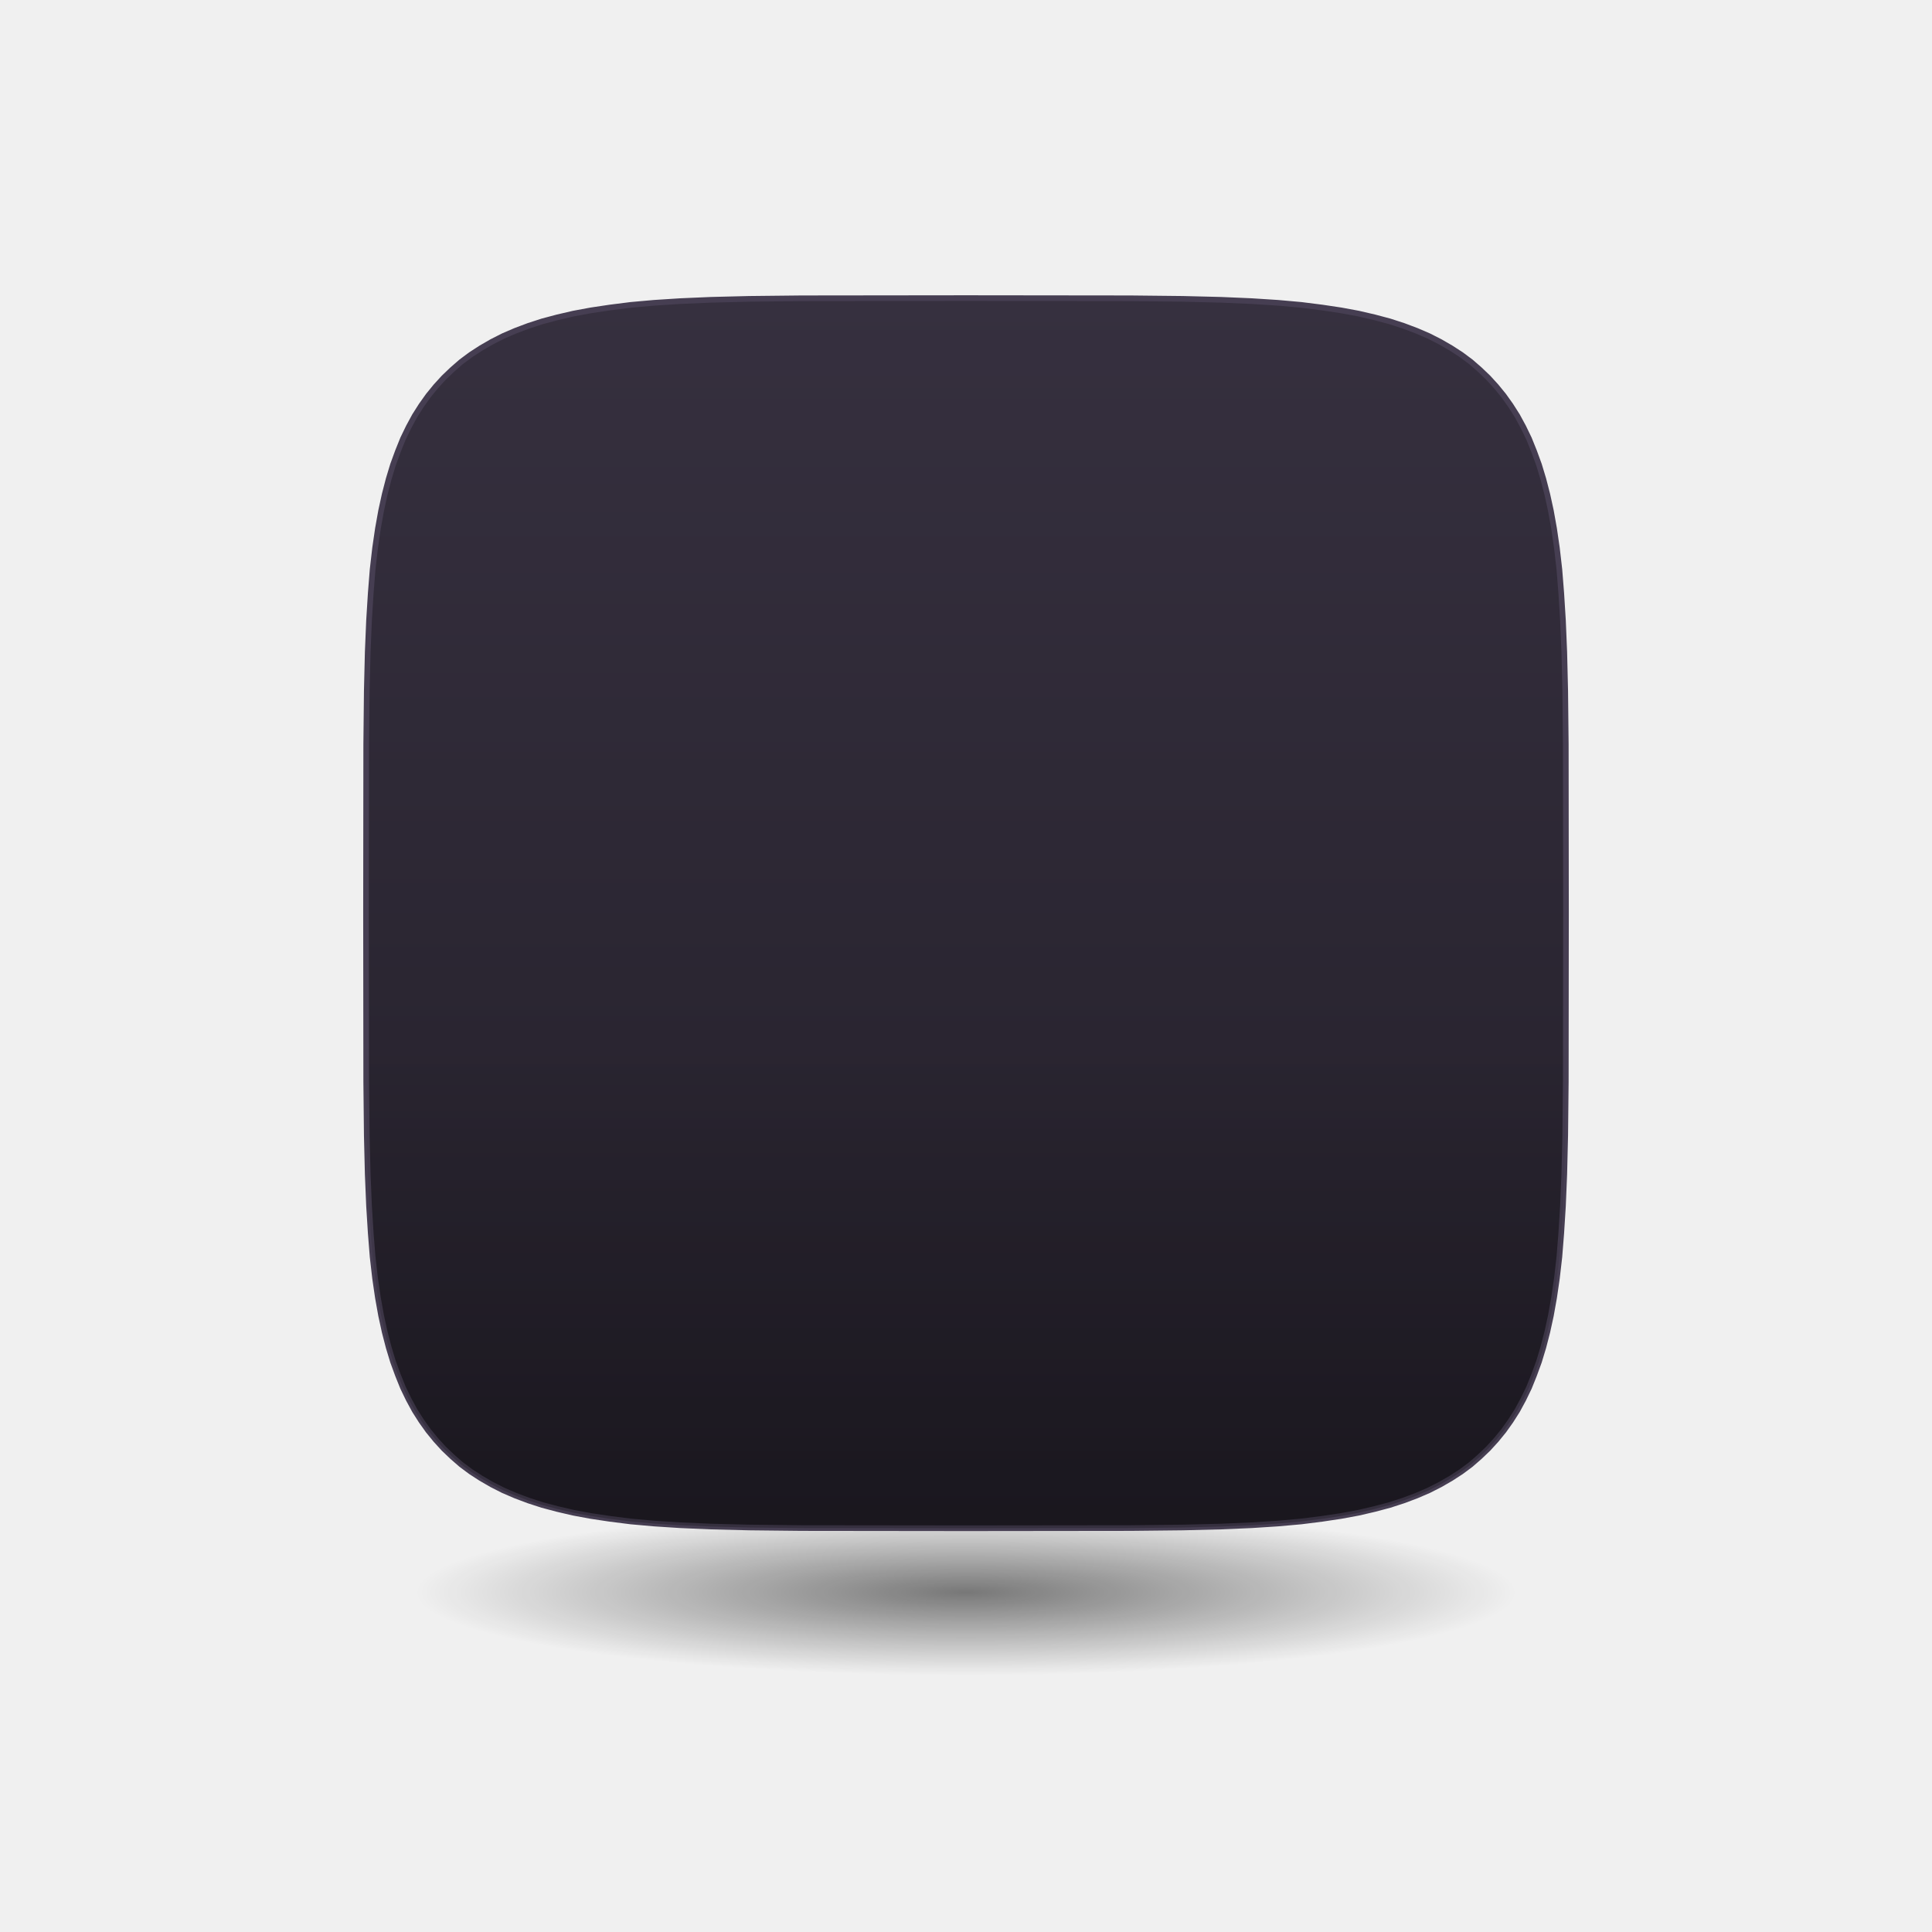
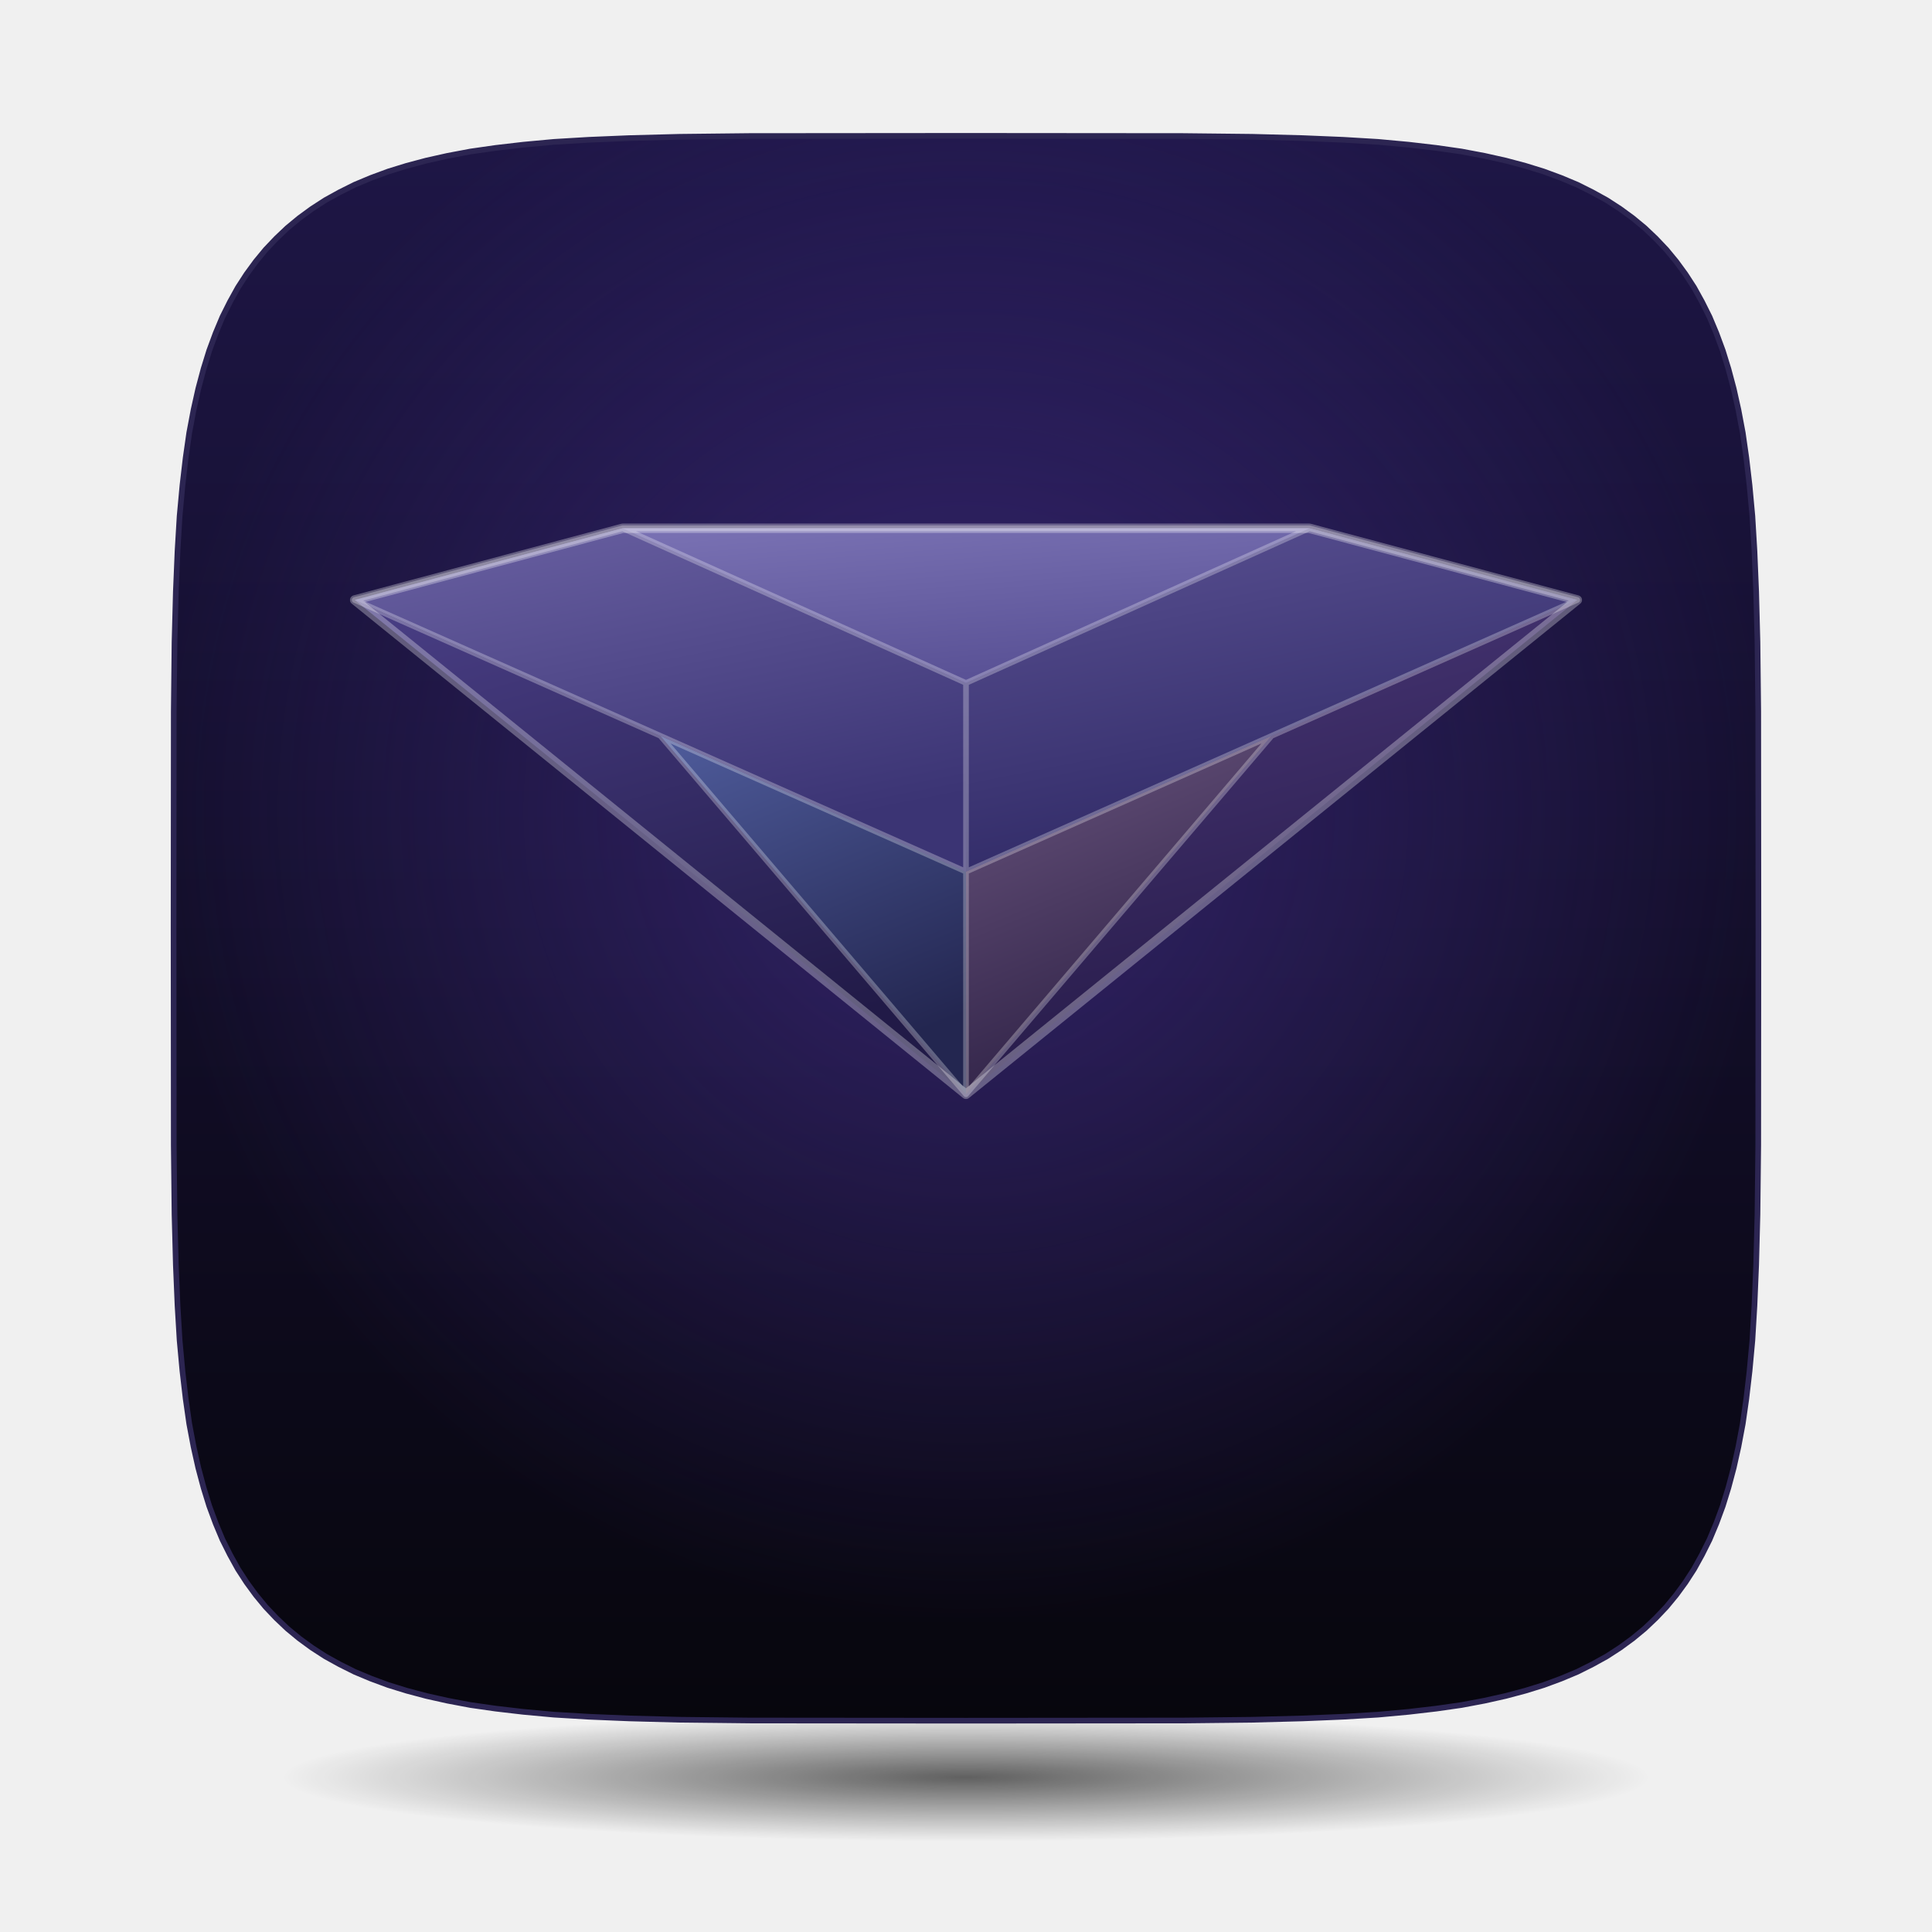
<svg xmlns="http://www.w3.org/2000/svg" viewBox="0 0 1024 1024" width="1024" height="1024">
  <defs>
-     <linearGradient id="sdbg" x1="0" y1="0" x2="1" y2="1">
-       <stop offset="0" stop-color="#2A2140" />
-       <stop offset="1" stop-color="#151219" />
+     <linearGradient id="prism" x1="0" y1="0" x2="1" y2="0">
+       <stop offset="0" stop-color="#9D7BFF" />
+       <stop offset="0.2" stop-color="#76C3FF" />
+       <stop offset="0.4" stop-color="#78E0BE" />
+       <stop offset="0.6" stop-color="#FFE07F" />
+       <stop offset="0.8" stop-color="#FFAE82" />
+       <stop offset="1" stop-color="#FF97C4" />
    </linearGradient>
-     <linearGradient id="sdtile" x1="0" y1="0" x2="0" y2="1">
-       <stop offset="0" stop-color="#36303F" />
-       <stop offset="1" stop-color="#221E28" />
+     <linearGradient id="sdbeam" x1="0" y1="0" x2="0" y2="1">
+       <stop offset="0" stop-color="#FFFFFF" stop-opacity="0" />
+       <stop offset="0.55" stop-color="#FFFFFF" stop-opacity="0.55" />
+       <stop offset="1" stop-color="#FFFFFF" stop-opacity="0.95" />
    </linearGradient>
-     <linearGradient id="sdglaze" x1="194" y1="158" x2="830" y2="618" gradientUnits="userSpaceOnUse">
-       <stop offset="0" stop-color="#B8488F" />
-       <stop offset="1" stop-color="#E07D55" />
+     <radialGradient id="sdtip" cx="512" cy="580" r="90" gradientUnits="userSpaceOnUse">
+       <stop offset="0" stop-color="#FFFFFF" stop-opacity="0.9" />
+       <stop offset="1" stop-color="#FFFFFF" stop-opacity="0" />
+     </radialGradient>
+     <radialGradient id="sdfadeG" cx="512" cy="580" r="460" gradientUnits="userSpaceOnUse">
+       <stop offset="0" stop-color="#FFFFFF" />
+       <stop offset="0.55" stop-color="#B4B4B4" />
+       <stop offset="1" stop-color="#000000" />
+     </radialGradient>
+     <mask id="sdfade" maskUnits="userSpaceOnUse" x="0" y="0" width="1024" height="1024">
+       <rect width="1024" height="1024" fill="url(#sdfadeG)" />
+     </mask>
+     <linearGradient id="sdbg" x1="0" y1="0" x2="0" y2="1">
+       <stop offset="0" stop-color="#1E1646" />
+       <stop offset="1" stop-color="#07060D" />
    </linearGradient>
-     <linearGradient id="sdsheen" x1="0" y1="0" x2="0" y2="1">
-       <stop offset="0" stop-color="#FFFFFF" stop-opacity="0.28" />
-       <stop offset="0.45" stop-color="#FFFFFF" stop-opacity="0" />
+     <radialGradient id="sdglow" cx="512" cy="430" r="430" gradientUnits="userSpaceOnUse">
+       <stop offset="0" stop-color="#4E36A0" stop-opacity="0.55" />
+       <stop offset="1" stop-color="#4E36A0" stop-opacity="0" />
+     </radialGradient>
+     <linearGradient id="sddim-pvLo" x1="0" y1="0" x2="0.35" y2="1">
+       <stop offset="0" stop-color="#4A3F86" />
+       <stop offset="1" stop-color="#211A47" />
+     </linearGradient>
+     <linearGradient id="sddim-pvLi" x1="0" y1="0" x2="0.35" y2="1">
+       <stop offset="0" stop-color="#4F5C9C" />
+       <stop offset="1" stop-color="#232650" />
+     </linearGradient>
+     <linearGradient id="sddim-pvRi" x1="0" y1="0" x2="0.35" y2="1">
+       <stop offset="0" stop-color="#6A557F" />
+       <stop offset="1" stop-color="#2E2145" />
+     </linearGradient>
+     <linearGradient id="sddim-pvRo" x1="0" y1="0" x2="0.35" y2="1">
+       <stop offset="0" stop-color="#4E3B7E" />
+       <stop offset="1" stop-color="#231844" />
+     </linearGradient>
+     <linearGradient id="sddim-crB" x1="0" y1="0" x2="0.35" y2="1">
+       <stop offset="0" stop-color="#5F5596" />
+       <stop offset="1" stop-color="#3A3270" />
+     </linearGradient>
+     <linearGradient id="sddim-crL" x1="0" y1="0" x2="0.35" y2="1">
+       <stop offset="0" stop-color="#6A61A3" />
+       <stop offset="1" stop-color="#3B3474" />
+     </linearGradient>
+     <linearGradient id="sddim-crR" x1="0" y1="0" x2="0.35" y2="1">
+       <stop offset="0" stop-color="#5A5193" />
+       <stop offset="1" stop-color="#2F2965" />
+     </linearGradient>
+     <linearGradient id="sddim-tbl" x1="0" y1="0" x2="0.35" y2="1">
+       <stop offset="0" stop-color="#7A72B4" />
+       <stop offset="1" stop-color="#5A5296" />
    </linearGradient>
    <radialGradient id="sdshadow" cx="0.5" cy="0.5" r="0.5">
-       <stop offset="0" stop-color="#000000" stop-opacity="0.5" />
+       <stop offset="0" stop-color="#000000" stop-opacity="0.6" />
      <stop offset="1" stop-color="#000000" stop-opacity="0" />
    </radialGradient>
-     <linearGradient id="sdbase" x1="0" y1="0" x2="0" y2="1">
-       <stop offset="0.6" stop-color="#000000" stop-opacity="0" />
-       <stop offset="1" stop-color="#000000" stop-opacity="0.25" />
-     </linearGradient>
    <clipPath id="sdclip">
-       <path d="M837 484 L836.9 575.2 L836.6 604.3 L836.1 625.4 L835.4 642.6 L834.5 657.2 L833.4 670.1 L832.1 681.7 L830.5 692.2 L828.8 701.8 L826.9 710.8 L824.7 719.1 L822.3 726.8 L819.7 734.1 L816.9 740.8 L813.9 747.2 L810.6 753.2 L807.1 758.9 L803.3 764.2 L799.2 769.2 L794.9 773.9 L790.3 778.3 L785.5 782.4 L780.3 786.3 L774.8 789.9 L768.9 793.3 L762.7 796.4 L756 799.3 L749 802 L741.4 804.4 L733.3 806.6 L724.6 808.6 L715.2 810.4 L704.9 811.9 L693.6 813.3 L681 814.4 L666.7 815.4 L650 816.1 L629.4 816.6 L601 816.9 L512 817 L423 816.9 L394.6 816.6 L374 816.1 L357.3 815.4 L343 814.4 L330.4 813.3 L319.1 811.9 L308.8 810.4 L299.4 808.6 L290.7 806.6 L282.6 804.4 L275 802 L268 799.3 L261.3 796.4 L255.1 793.3 L249.2 789.9 L243.7 786.3 L238.5 782.4 L233.7 778.3 L229.1 773.9 L224.8 769.2 L220.7 764.2 L216.9 758.9 L213.4 753.2 L210.1 747.2 L207.1 740.8 L204.3 734.1 L201.7 726.8 L199.3 719.1 L197.1 710.8 L195.2 701.8 L193.5 692.2 L191.9 681.7 L190.6 670.1 L189.5 657.2 L188.6 642.6 L187.9 625.4 L187.4 604.3 L187.1 575.2 L187 484 L187.1 392.8 L187.4 363.7 L187.9 342.6 L188.6 325.4 L189.5 310.8 L190.6 297.9 L191.9 286.3 L193.5 275.8 L195.2 266.2 L197.1 257.2 L199.3 248.9 L201.7 241.2 L204.3 233.9 L207.1 227.2 L210.1 220.8 L213.4 214.8 L216.9 209.1 L220.7 203.8 L224.8 198.8 L229.1 194.1 L233.7 189.7 L238.5 185.6 L243.7 181.7 L249.2 178.1 L255.1 174.7 L261.3 171.6 L268 168.7 L275 166 L282.6 163.6 L290.7 161.4 L299.4 159.4 L308.8 157.6 L319.1 156.1 L330.4 154.7 L343 153.6 L357.3 152.6 L374 151.9 L394.6 151.4 L423 151.1 L512 151 L601 151.1 L629.4 151.4 L650 151.9 L666.7 152.6 L681 153.6 L693.6 154.7 L704.9 156.1 L715.2 157.6 L724.6 159.4 L733.3 161.4 L741.4 163.6 L749 166 L756 168.7 L762.7 171.6 L768.9 174.7 L774.8 178.1 L780.3 181.7 L785.5 185.6 L790.3 189.7 L794.9 194.1 L799.2 198.8 L803.3 203.8 L807.1 209.1 L810.6 214.8 L813.9 220.8 L816.9 227.2 L819.7 233.9 L822.3 241.2 L824.7 248.9 L826.9 257.2 L828.8 266.2 L830.5 275.8 L832.1 286.3 L833.4 297.9 L834.5 310.8 L835.4 325.4 L836.1 342.6 L836.6 363.7 L836.9 392.8 Z" />
+       <path d="M932 492 L931.9 607 L931.5 643.7 L930.8 670.4 L929.9 692 L928.8 710.4 L927.3 726.7 L925.6 741.3 L923.7 754.6 L921.4 766.8 L918.9 778 L916.1 788.5 L913.1 798.2 L909.7 807.4 L906.1 816 L902.1 824 L897.9 831.6 L893.3 838.7 L888.4 845.4 L883.2 851.7 L877.6 857.6 L871.7 863.2 L865.4 868.4 L858.7 873.3 L851.6 877.9 L844 882.1 L836 886.1 L827.4 889.7 L818.2 893.1 L808.5 896.1 L798 898.9 L786.8 901.4 L774.6 903.7 L761.3 905.6 L746.7 907.3 L730.4 908.8 L712 909.9 L690.4 910.8 L663.7 911.5 L627 911.9 L512 912 L397 911.9 L360.3 911.5 L333.6 910.8 L312 909.9 L293.6 908.8 L277.3 907.3 L262.7 905.6 L249.4 903.7 L237.2 901.4 L226 898.9 L215.5 896.1 L205.8 893.1 L196.6 889.7 L188 886.1 L180 882.1 L172.4 877.9 L165.3 873.3 L158.6 868.4 L152.3 863.2 L146.4 857.6 L140.8 851.7 L135.6 845.4 L130.7 838.7 L126.1 831.6 L121.9 824 L117.9 816 L114.3 807.4 L110.9 798.2 L107.9 788.5 L105.1 778 L102.6 766.8 L100.3 754.6 L98.4 741.3 L96.7 726.7 L95.2 710.4 L94.1 692 L93.2 670.4 L92.5 643.7 L92.1 607 L92 492 L92.1 377 L92.5 340.3 L93.2 313.6 L94.1 292 L95.2 273.6 L96.7 257.3 L98.4 242.7 L100.3 229.4 L102.6 217.2 L105.1 206 L107.9 195.5 L110.9 185.8 L114.3 176.6 L117.9 168 L121.9 160 L126.1 152.4 L130.7 145.3 L135.6 138.6 L140.8 132.3 L146.4 126.4 L152.3 120.8 L158.6 115.6 L165.3 110.7 L172.4 106.1 L180 101.9 L188 97.9 L196.6 94.3 L205.8 90.9 L215.5 87.9 L226 85.1 L237.2 82.6 L249.4 80.3 L262.7 78.4 L277.3 76.7 L293.6 75.2 L312 74.1 L333.6 73.2 L360.3 72.5 L397 72.1 L512 72 L627 72.1 L663.7 72.5 L690.4 73.2 L712 74.1 L730.4 75.2 L746.7 76.7 L761.3 78.4 L774.6 80.3 L786.8 82.6 L798 85.1 L808.5 87.9 L818.2 90.9 L827.4 94.3 L836 97.9 L844 101.9 L851.6 106.1 L858.7 110.7 L865.4 115.6 L871.7 120.8 L877.6 126.4 L883.2 132.3 L888.4 138.6 L893.3 145.3 L897.9 152.4 L902.1 160 L906.1 168 L909.7 176.6 L913.1 185.8 L916.1 195.5 L918.9 206 L921.4 217.2 L923.7 229.4 L925.6 242.7 L927.3 257.3 L928.8 273.6 L929.9 292 L930.8 313.6 L931.5 340.3 L931.9 377 Z" />
    </clipPath>
  </defs>
-   <ellipse cx="512" cy="844" rx="292.56" ry="44" fill="url(#sdshadow)" />
-   <path d="M830 484 L829.9 573.3 L829.6 601.8 L829.1 622.4 L828.4 639.2 L827.5 653.6 L826.5 666.2 L825.2 677.5 L823.7 687.8 L822 697.3 L820.1 706 L818 714.1 L815.7 721.7 L813.1 728.8 L810.4 735.5 L807.4 741.7 L804.2 747.6 L800.7 753.1 L797 758.3 L793 763.2 L788.8 767.8 L784.3 772.1 L779.6 776.2 L774.5 780 L769.1 783.5 L763.4 786.8 L757.3 789.9 L750.8 792.7 L743.9 795.3 L736.5 797.7 L728.6 799.8 L720 801.8 L710.8 803.5 L700.8 805 L689.7 806.4 L677.4 807.5 L663.4 808.4 L647.1 809.1 L626.9 809.6 L599.1 809.9 L512 810 L424.9 809.9 L397.1 809.6 L376.9 809.1 L360.6 808.4 L346.6 807.5 L334.3 806.4 L323.2 805 L313.2 803.5 L304 801.8 L295.4 799.8 L287.5 797.7 L280.1 795.3 L273.2 792.7 L266.7 789.9 L260.6 786.8 L254.9 783.5 L249.5 780 L244.4 776.2 L239.7 772.1 L235.2 767.8 L231 763.2 L227 758.3 L223.3 753.1 L219.8 747.6 L216.6 741.7 L213.6 735.5 L210.9 728.8 L208.3 721.7 L206 714.1 L203.9 706 L202 697.3 L200.3 687.8 L198.8 677.5 L197.5 666.2 L196.5 653.6 L195.6 639.2 L194.9 622.4 L194.4 601.8 L194.1 573.3 L194 484 L194.1 394.7 L194.4 366.2 L194.9 345.6 L195.6 328.8 L196.5 314.4 L197.5 301.8 L198.8 290.5 L200.3 280.2 L202 270.7 L203.9 262 L206 253.9 L208.3 246.3 L210.9 239.2 L213.6 232.5 L216.6 226.3 L219.8 220.4 L223.3 214.9 L227 209.7 L231 204.8 L235.2 200.2 L239.7 195.9 L244.4 191.8 L249.5 188 L254.9 184.5 L260.6 181.2 L266.7 178.1 L273.2 175.3 L280.1 172.7 L287.5 170.3 L295.4 168.2 L304 166.2 L313.2 164.5 L323.2 163 L334.3 161.6 L346.6 160.5 L360.6 159.6 L376.9 158.9 L397.1 158.4 L424.9 158.1 L512 158 L599.1 158.1 L626.9 158.4 L647.1 158.9 L663.4 159.6 L677.4 160.5 L689.7 161.6 L700.8 163 L710.8 164.5 L720 166.2 L728.6 168.2 L736.5 170.3 L743.9 172.7 L750.8 175.3 L757.3 178.1 L763.4 181.2 L769.1 184.5 L774.5 188 L779.6 191.8 L784.3 195.9 L788.8 200.2 L793 204.8 L797 209.7 L800.7 214.9 L804.2 220.4 L807.4 226.3 L810.4 232.5 L813.1 239.2 L815.7 246.3 L818 253.9 L820.1 262 L822 270.7 L823.7 280.2 L825.2 290.5 L826.5 301.8 L827.5 314.4 L828.4 328.8 L829.1 345.6 L829.6 366.2 L829.9 394.7 Z" fill="url(#sdtile)" stroke="#463E52" stroke-width="3" />
-   <path d="M830 484 L829.9 573.3 L829.6 601.8 L829.1 622.4 L828.4 639.2 L827.5 653.6 L826.5 666.2 L825.2 677.5 L823.7 687.8 L822 697.3 L820.1 706 L818 714.1 L815.7 721.7 L813.1 728.8 L810.4 735.5 L807.4 741.7 L804.2 747.6 L800.7 753.1 L797 758.3 L793 763.2 L788.8 767.8 L784.3 772.1 L779.6 776.2 L774.5 780 L769.1 783.5 L763.4 786.8 L757.3 789.9 L750.8 792.7 L743.9 795.3 L736.5 797.7 L728.6 799.8 L720 801.8 L710.8 803.5 L700.8 805 L689.7 806.4 L677.4 807.5 L663.4 808.4 L647.1 809.1 L626.9 809.6 L599.1 809.9 L512 810 L424.9 809.9 L397.1 809.6 L376.9 809.1 L360.6 808.4 L346.6 807.5 L334.3 806.4 L323.2 805 L313.2 803.5 L304 801.8 L295.4 799.8 L287.5 797.7 L280.1 795.3 L273.2 792.7 L266.7 789.9 L260.6 786.8 L254.9 783.5 L249.5 780 L244.4 776.2 L239.7 772.1 L235.2 767.8 L231 763.2 L227 758.3 L223.3 753.1 L219.8 747.6 L216.6 741.7 L213.6 735.5 L210.9 728.8 L208.3 721.7 L206 714.1 L203.9 706 L202 697.3 L200.3 687.8 L198.8 677.5 L197.5 666.2 L196.5 653.6 L195.6 639.2 L194.9 622.4 L194.4 601.8 L194.1 573.3 L194 484 L194.1 394.7 L194.4 366.2 L194.9 345.6 L195.6 328.8 L196.5 314.4 L197.5 301.8 L198.8 290.5 L200.3 280.2 L202 270.7 L203.9 262 L206 253.9 L208.3 246.3 L210.9 239.2 L213.6 232.5 L216.6 226.3 L219.8 220.4 L223.3 214.9 L227 209.7 L231 204.8 L235.2 200.2 L239.7 195.9 L244.4 191.8 L249.5 188 L254.9 184.5 L260.6 181.2 L266.7 178.1 L273.2 175.3 L280.1 172.7 L287.5 170.3 L295.4 168.2 L304 166.2 L313.2 164.5 L323.2 163 L334.3 161.6 L346.6 160.5 L360.6 159.6 L376.9 158.9 L397.1 158.4 L424.9 158.1 L512 158 L599.1 158.1 L626.9 158.4 L647.1 158.9 L663.4 159.6 L677.4 160.5 L689.7 161.6 L700.8 163 L710.8 164.5 L720 166.2 L728.6 168.2 L736.5 170.3 L743.9 172.7 L750.8 175.3 L757.3 178.1 L763.4 181.2 L769.1 184.5 L774.5 188 L779.6 191.8 L784.3 195.9 L788.8 200.2 L793 204.8 L797 209.7 L800.7 214.9 L804.2 220.4 L807.4 226.3 L810.4 232.5 L813.1 239.2 L815.7 246.3 L818 253.9 L820.1 262 L822 270.7 L823.7 280.2 L825.2 290.5 L826.5 301.8 L827.5 314.4 L828.4 328.8 L829.1 345.6 L829.6 366.2 L829.9 394.7 Z" fill="url(#sdbase)" />
+   <ellipse cx="512" cy="942" rx="361.2" ry="34" fill="url(#sdshadow)" />
+   <g clip-path="url(#sdclip)">
+     <path d="M932 492 L931.9 607 L931.5 643.7 L930.8 670.4 L929.9 692 L928.8 710.4 L927.3 726.7 L925.6 741.3 L923.7 754.6 L921.4 766.8 L918.9 778 L916.1 788.5 L913.1 798.2 L909.7 807.4 L906.1 816 L902.1 824 L897.9 831.6 L893.3 838.7 L888.4 845.4 L883.2 851.7 L877.6 857.6 L871.7 863.2 L865.4 868.4 L858.7 873.3 L851.6 877.9 L844 882.1 L836 886.1 L827.4 889.7 L818.2 893.1 L808.5 896.1 L798 898.9 L786.8 901.4 L774.6 903.7 L761.3 905.6 L746.7 907.3 L730.4 908.8 L712 909.9 L690.4 910.8 L663.7 911.5 L627 911.9 L512 912 L397 911.9 L360.3 911.5 L333.6 910.8 L312 909.9 L293.6 908.8 L277.3 907.3 L262.7 905.6 L249.4 903.7 L237.2 901.4 L226 898.9 L215.5 896.1 L205.8 893.1 L196.6 889.7 L188 886.1 L180 882.1 L172.4 877.9 L165.3 873.3 L158.6 868.4 L152.3 863.2 L146.4 857.6 L140.8 851.7 L135.6 845.4 L130.7 838.7 L126.1 831.6 L121.9 824 L117.9 816 L114.3 807.4 L110.9 798.2 L107.9 788.5 L105.1 778 L102.6 766.8 L100.3 754.6 L98.4 741.3 L96.7 726.7 L95.2 710.4 L94.1 692 L93.2 670.4 L92.5 643.7 L92.1 607 L92 492 L92.1 377 L92.5 340.3 L93.2 313.6 L94.1 292 L95.2 273.6 L96.7 257.3 L98.4 242.7 L100.3 229.4 L102.6 217.2 L105.1 206 L107.9 195.5 L110.9 185.8 L114.3 176.6 L117.9 168 L121.9 160 L126.1 152.4 L130.7 145.3 L135.6 138.6 L140.8 132.3 L146.4 126.4 L152.3 120.8 L158.6 115.6 L165.3 110.7 L172.4 106.1 L180 101.9 L188 97.9 L196.6 94.3 L205.8 90.9 L215.5 87.9 L226 85.1 L237.2 82.6 L249.4 80.3 L262.7 78.4 L277.3 76.7 L293.6 75.2 L312 74.1 L333.6 73.2 L360.3 72.5 L397 72.1 L512 72 L627 72.1 L663.7 72.5 L690.4 73.2 L712 74.1 L730.4 75.2 L746.7 76.7 L761.3 78.4 L774.6 80.3 L786.8 82.6 L798 85.1 L808.5 87.9 L818.2 90.9 L827.4 94.3 L836 97.9 L844 101.9 L851.6 106.1 L858.7 110.7 L865.4 115.6 L871.7 120.8 L877.6 126.4 L883.2 132.3 L888.4 138.6 L893.3 145.3 L897.9 152.4 L902.1 160 L906.1 168 L909.7 176.6 L913.1 185.8 L916.1 195.5 L918.9 206 L921.4 217.2 L923.7 229.4 L925.6 242.7 L927.3 257.3 L928.8 273.6 L929.9 292 L930.8 313.6 L931.5 340.3 L931.9 377 Z" fill="url(#sdbg)" />
+     <path d="M932 492 L931.9 607 L931.5 643.7 L930.8 670.4 L929.9 692 L928.8 710.4 L927.3 726.7 L925.6 741.3 L923.7 754.6 L921.4 766.8 L918.9 778 L916.1 788.5 L913.1 798.2 L909.7 807.4 L906.1 816 L902.1 824 L897.9 831.6 L893.3 838.7 L888.4 845.4 L883.2 851.7 L877.6 857.6 L871.7 863.2 L865.4 868.4 L858.7 873.3 L851.6 877.9 L844 882.1 L836 886.1 L827.4 889.7 L818.2 893.1 L808.5 896.1 L798 898.9 L786.8 901.4 L774.6 903.7 L761.3 905.6 L746.7 907.3 L730.4 908.8 L712 909.9 L690.4 910.8 L663.7 911.5 L627 911.9 L512 912 L397 911.9 L360.3 911.5 L333.6 910.8 L312 909.9 L293.6 908.8 L277.3 907.3 L262.7 905.6 L249.4 903.7 L237.2 901.4 L226 898.9 L215.5 896.1 L205.8 893.1 L196.6 889.7 L188 886.1 L180 882.1 L172.4 877.9 L165.3 873.3 L158.6 868.4 L152.3 863.2 L146.4 857.6 L140.8 851.7 L135.6 845.4 L130.7 838.7 L126.1 831.6 L121.9 824 L117.9 816 L114.3 807.4 L110.9 798.2 L107.9 788.5 L105.1 778 L102.6 766.8 L100.3 754.6 L98.4 741.3 L96.7 726.7 L95.2 710.4 L94.1 692 L93.2 670.4 L92.5 643.7 L92.1 607 L92 492 L92.1 377 L92.5 340.3 L93.2 313.6 L94.1 292 L95.2 273.6 L96.7 257.3 L98.4 242.7 L100.3 229.4 L102.6 217.2 L105.1 206 L107.9 195.5 L110.9 185.8 L114.3 176.6 L117.9 168 L121.9 160 L126.1 152.4 L130.7 145.3 L135.6 138.6 L140.8 132.3 L146.4 126.4 L152.3 120.8 L158.6 115.6 L165.3 110.7 L172.4 106.1 L180 101.9 L188 97.9 L196.6 94.3 L205.8 90.9 L215.5 87.9 L226 85.1 L237.2 82.6 L249.4 80.3 L262.7 78.4 L277.3 76.7 L293.6 75.2 L312 74.1 L333.6 73.2 L360.3 72.5 L397 72.1 L512 72 L627 72.1 L663.7 72.5 L690.4 73.2 L712 74.1 L730.4 75.2 L746.7 76.7 L761.3 78.4 L774.6 80.3 L786.8 82.6 L798 85.1 L808.5 87.9 L818.2 90.9 L827.4 94.3 L836 97.9 L844 101.9 L851.6 106.1 L858.7 110.7 L865.4 115.6 L871.7 120.8 L877.6 126.4 L883.2 132.3 L888.4 138.6 L893.3 145.3 L897.9 152.4 L902.1 160 L906.1 168 L909.7 176.6 L913.1 185.8 L916.1 195.5 L918.9 206 L921.4 217.2 L923.7 229.4 L925.6 242.7 L927.3 257.3 L928.8 273.6 L929.9 292 L930.8 313.6 L931.5 340.3 L931.9 377 Z" fill="url(#sdglow)" />
+     <path d="M188 318 L350 390 L512 580 Z" fill="url(#sddim-pvLo)" />
+     <path d="M350 390 L512 462 L512 580 Z" fill="url(#sddim-pvLi)" />
+     <path d="M512 462 L674 390 L512 580 Z" fill="url(#sddim-pvRi)" />
+     <path d="M674 390 L836 318 L512 580 Z" fill="url(#sddim-pvRo)" />
+     <path d="M330 280 L694 280 L836 318 L188 318 Z" fill="url(#sddim-crB)" />
+     <path d="M330 280 L512 362 L512 462 L188 318 Z" fill="url(#sddim-crL)" />
+     <path d="M512 362 L694 280 L836 318 L512 462 Z" fill="url(#sddim-crR)" />
+     <path d="M330 280 L694 280 L512 362 Z" fill="url(#sddim-tbl)" />
+     <path d="M330 280 L694 280 M694 280 L512 362 M512 362 L330 280 M330 280 L188 318 M694 280 L836 318 M512 362 L512 462 M188 318 L512 462 M512 462 L836 318 M350 390 L512 580 M512 462 L512 580 M674 390 L512 580" fill="none" stroke="#FFFFFF" stroke-opacity="0.28" stroke-width="3" stroke-linecap="round" />
+     <path d="M188 318 L330 280 L694 280 L836 318 L512 580 Z" fill="none" stroke="#FFFFFF" stroke-opacity="0.3" stroke-width="5" stroke-linejoin="round" />
+   </g>
+   <path d="M932 492 L931.9 607 L931.5 643.7 L930.8 670.4 L929.9 692 L928.8 710.4 L927.3 726.7 L925.6 741.3 L923.7 754.6 L921.4 766.8 L918.9 778 L916.1 788.5 L913.1 798.2 L909.7 807.4 L906.1 816 L902.1 824 L897.9 831.6 L893.3 838.7 L888.4 845.4 L883.2 851.7 L877.6 857.6 L871.7 863.2 L865.4 868.4 L858.7 873.3 L851.6 877.9 L844 882.1 L836 886.1 L827.4 889.7 L818.2 893.1 L808.5 896.1 L798 898.9 L786.8 901.4 L774.6 903.7 L761.3 905.6 L746.7 907.3 L730.4 908.8 L712 909.9 L690.4 910.8 L663.7 911.5 L627 911.9 L512 912 L397 911.9 L360.3 911.5 L333.6 910.8 L312 909.9 L293.6 908.8 L277.3 907.3 L262.7 905.6 L249.4 903.7 L237.2 901.4 L226 898.9 L215.5 896.1 L205.8 893.1 L196.6 889.7 L188 886.1 L180 882.1 L172.4 877.9 L165.3 873.3 L158.6 868.4 L152.3 863.2 L146.4 857.6 L140.8 851.7 L135.6 845.4 L130.7 838.7 L126.1 831.6 L121.9 824 L117.9 816 L114.3 807.4 L110.9 798.2 L107.9 788.5 L105.1 778 L102.6 766.8 L100.3 754.6 L98.4 741.3 L96.7 726.7 L95.2 710.4 L94.1 692 L93.2 670.4 L92.5 643.7 L92.1 607 L92 492 L92.1 377 L92.5 340.3 L93.2 313.6 L94.1 292 L95.2 273.6 L96.7 257.3 L98.4 242.7 L100.3 229.4 L102.6 217.2 L105.1 206 L107.9 195.5 L110.9 185.8 L114.3 176.6 L117.9 168 L121.9 160 L126.1 152.4 L130.7 145.3 L135.6 138.6 L140.8 132.3 L146.4 126.4 L152.3 120.8 L158.6 115.6 L165.3 110.7 L172.4 106.1 L180 101.9 L188 97.9 L196.6 94.3 L205.8 90.9 L215.5 87.9 L226 85.1 L237.2 82.6 L249.4 80.3 L262.7 78.4 L277.3 76.7 L293.6 75.2 L312 74.1 L333.6 73.2 L360.3 72.5 L397 72.1 L512 72 L627 72.1 L663.7 72.5 L690.4 73.2 L712 74.1 L730.4 75.2 L746.7 76.7 L761.3 78.4 L774.6 80.3 L786.8 82.6 L798 85.1 L808.5 87.9 L818.2 90.9 L827.4 94.3 L836 97.9 L844 101.9 L851.6 106.1 L858.7 110.7 L865.4 115.6 L871.7 120.8 L877.6 126.4 L883.2 132.3 L888.4 138.6 L893.3 145.3 L897.9 152.4 L902.1 160 L906.1 168 L909.7 176.6 L913.1 185.8 L916.1 195.5 L918.9 206 L921.4 217.2 L923.7 229.4 L925.6 242.7 L927.3 257.3 L928.8 273.6 L929.9 292 L930.8 313.6 L931.5 340.3 L931.9 377 Z" fill="none" stroke="#2C2552" stroke-width="3" />
</svg>
